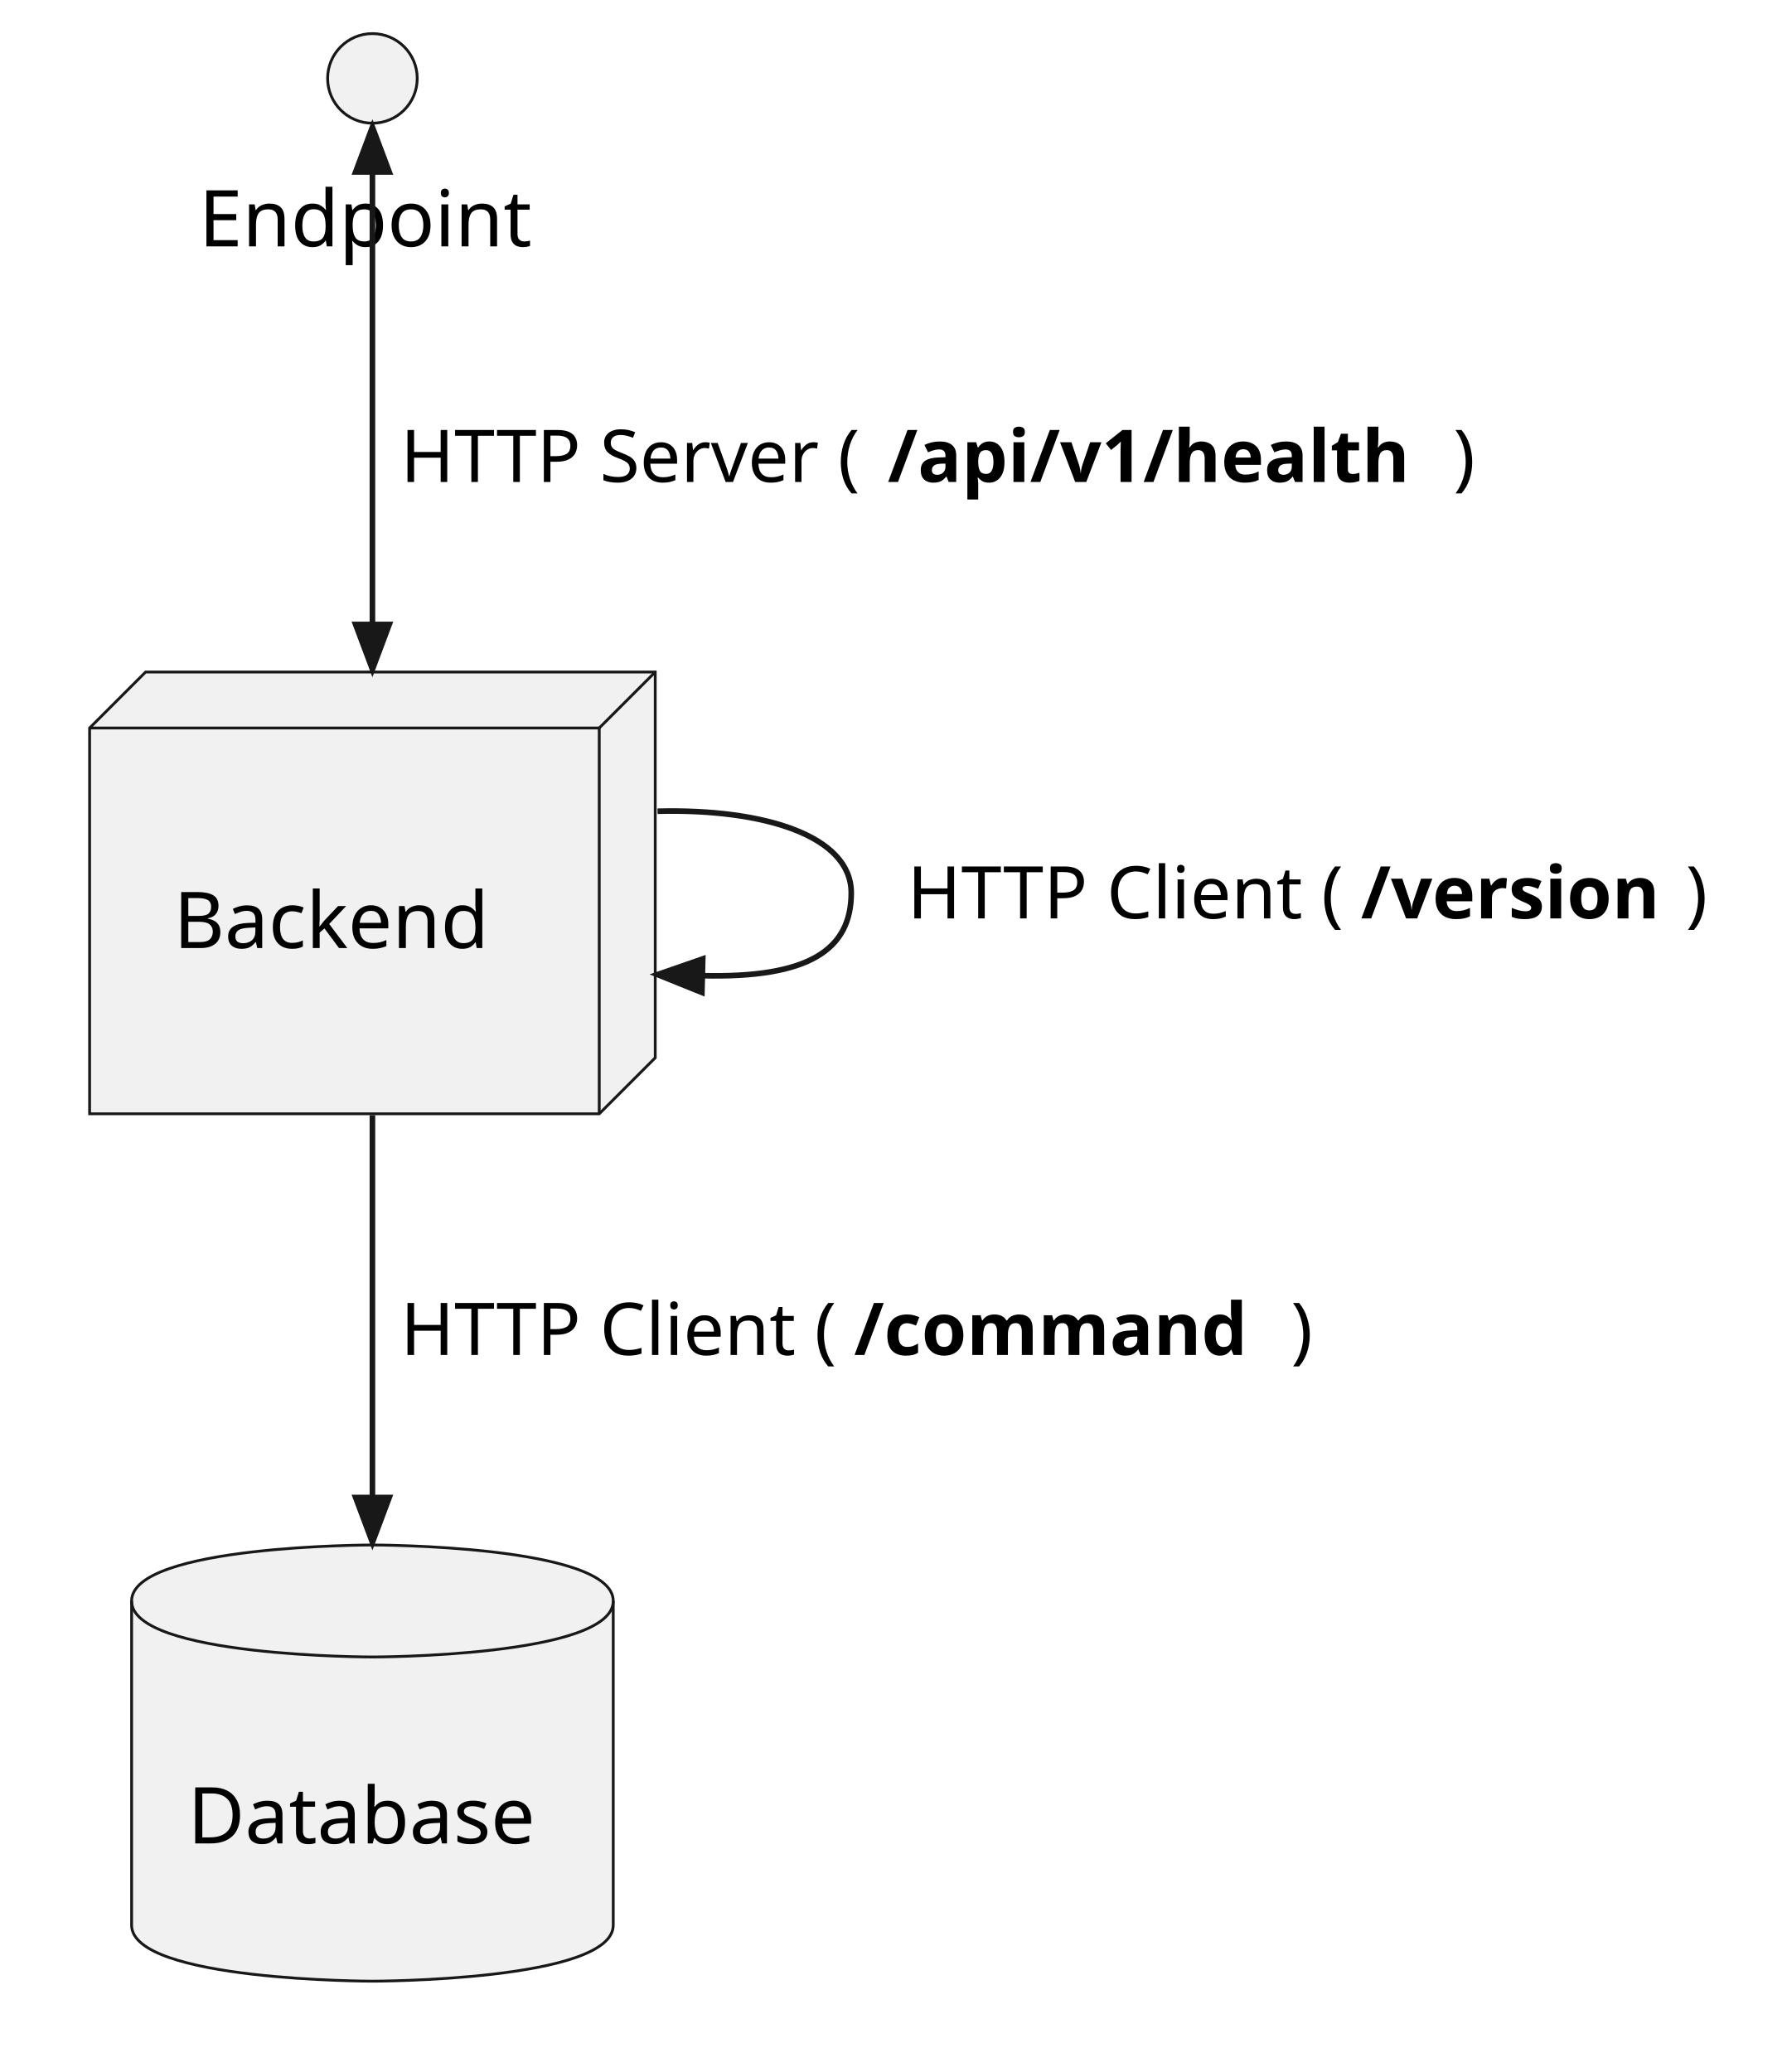
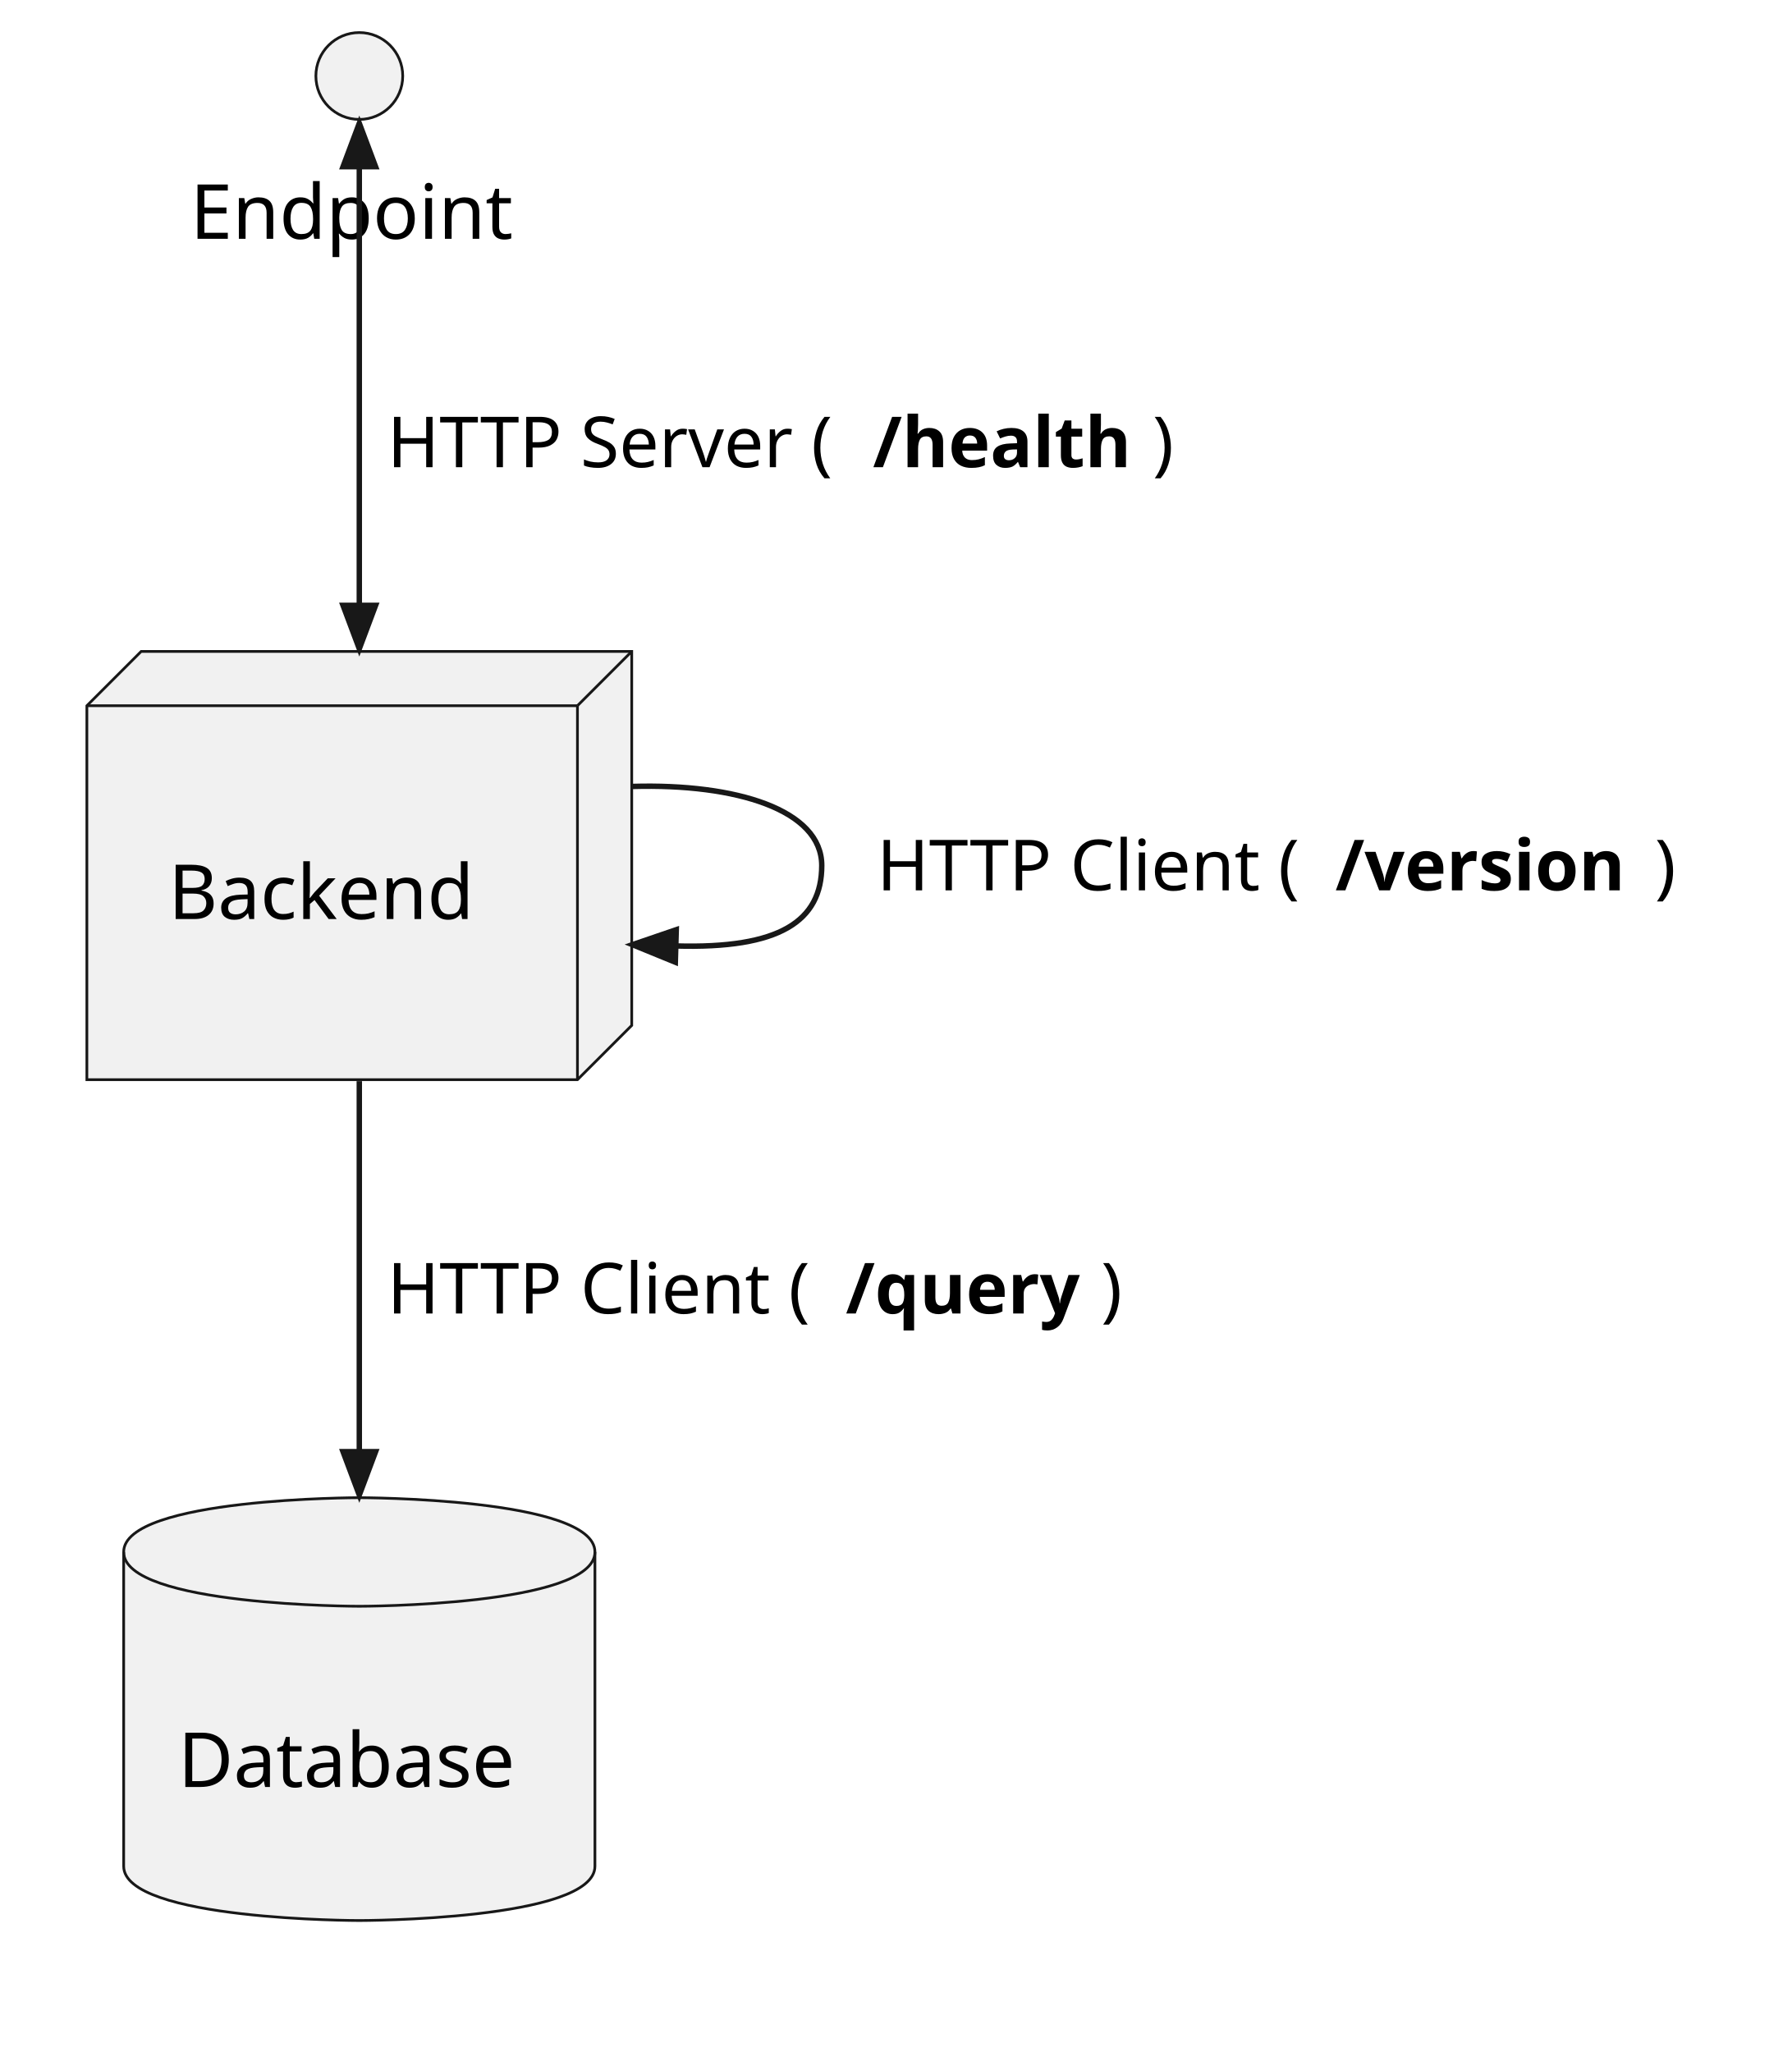
- <svg xmlns="http://www.w3.org/2000/svg" contentStyleType="text/css" height="370px" preserveAspectRatio="none" style="width:319px;height:370px;background:#FFFFFF;" version="1.1" viewBox="0 0 319 370" width="319px" zoomAndPan="magnify">
+ <svg xmlns="http://www.w3.org/2000/svg" contentStyleType="text/css" data-diagram-type="CLASS" height="378px" preserveAspectRatio="none" style="width:330px;height:378px;background:#FFFFFF;" version="1.1" viewBox="0 0 330 378" width="330px" zoomAndPan="magnify">
  <defs />
  <g>
-     <g id="elem_endpoint">
-       <ellipse cx="66.5" cy="14" fill="#F1F1F1" rx="8" ry="8" style="stroke:#181818;stroke-width:0.5;" />
-       <text fill="#000000" font-family="sans-serif" font-size="14" lengthAdjust="spacing" textLength="62" x="35.5" y="43.995">Endpoint</text>
+     <g class="entity" data-qualified-name="endpoint" data-source-line="1" id="ent0002">
+       <ellipse cx="66.18" cy="14" fill="#F1F1F1" rx="8" ry="8" style="stroke:#181818;stroke-width:0.5;" />
+       <text fill="#000000" font-family="sans-serif" font-size="14" lengthAdjust="spacing" textLength="62.31" x="35.025" y="43.995">Endpoint</text>
    </g>
-     <g id="elem_backend">
-       <polygon fill="#F1F1F1" points="16,130,26,120,117,120,117,188.891,107,198.891,16,198.891,16,130" style="stroke:#181818;stroke-width:0.5;" />
-       <line style="stroke:#181818;stroke-width:0.5;" x1="107" x2="117" y1="130" y2="120" />
-       <line style="stroke:#181818;stroke-width:0.5;" x1="16" x2="107" y1="130" y2="130" />
-       <line style="stroke:#181818;stroke-width:0.5;" x1="107" x2="107" y1="130" y2="198.891" />
-       <text fill="#000000" font-family="sans-serif" font-size="14" lengthAdjust="spacing" textLength="4" x="31" y="152.995"> </text>
-       <text fill="#000000" font-family="sans-serif" font-size="14" lengthAdjust="spacing" textLength="61" x="31" y="169.292">Backend</text>
-       <text fill="#000000" font-family="sans-serif" font-size="14" lengthAdjust="spacing" textLength="4" x="31" y="185.589"> </text>
+     <g class="entity" data-qualified-name="backend" data-source-line="5" id="ent0003">
+       <polygon fill="#F1F1F1" points="16,130,26,120,116.361,120,116.361,188.891,106.361,198.891,16,198.891,16,130" style="stroke:#181818;stroke-width:0.5;" />
+       <line style="stroke:#181818;stroke-width:0.5;" x1="106.361" x2="116.361" y1="130" y2="120" />
+       <line style="stroke:#181818;stroke-width:0.5;" x1="16" x2="106.361" y1="130" y2="130" />
+       <line style="stroke:#181818;stroke-width:0.5;" x1="106.361" x2="106.361" y1="130" y2="198.891" />
+       <text fill="#000000" font-family="sans-serif" font-size="14" lengthAdjust="spacing" textLength="4.45" x="31" y="152.995"> </text>
+       <text fill="#000000" font-family="sans-serif" font-size="14" lengthAdjust="spacing" textLength="60.361" x="31" y="169.292">Backend</text>
+       <text fill="#000000" font-family="sans-serif" font-size="14" lengthAdjust="spacing" textLength="4.45" x="31" y="185.589"> </text>
    </g>
-     <g id="elem_database">
-       <path d="M23.5,285.89 C23.5,275.89 66.5,275.89 66.5,275.89 C66.5,275.89 109.5,275.89 109.5,285.89 L109.5,343.781 C109.5,353.781 66.5,353.781 66.5,353.781 C66.5,353.781 23.5,353.781 23.5,343.781 L23.5,285.89 " fill="#F1F1F1" style="stroke:#181818;stroke-width:0.5;" />
-       <path d="M23.5,285.89 C23.5,295.89 66.5,295.89 66.5,295.89 C66.5,295.89 109.5,295.89 109.5,285.89 " fill="none" style="stroke:#181818;stroke-width:0.5;" />
-       <text fill="#000000" font-family="sans-serif" font-size="14" lengthAdjust="spacing" textLength="4" x="33.5" y="312.885"> </text>
-       <text fill="#000000" font-family="sans-serif" font-size="14" lengthAdjust="spacing" textLength="66" x="33.5" y="329.182">Database</text>
-       <text fill="#000000" font-family="sans-serif" font-size="14" lengthAdjust="spacing" textLength="4" x="33.5" y="345.479"> </text>
+     <g class="entity" data-qualified-name="database" data-source-line="11" id="ent0004">
+       <path d="M22.78,285.89 C22.78,275.89 66.18,275.89 66.18,275.89 C66.18,275.89 109.581,275.89 109.581,285.89 L109.581,343.781 C109.581,353.781 66.18,353.781 66.18,353.781 C66.18,353.781 22.78,353.781 22.78,343.781 L22.78,285.89" fill="#F1F1F1" style="stroke:#181818;stroke-width:0.5;" />
+       <path d="M22.78,285.89 C22.78,295.89 66.18,295.89 66.18,295.89 C66.18,295.89 109.581,295.89 109.581,285.89" fill="none" style="stroke:#181818;stroke-width:0.5;" />
+       <text fill="#000000" font-family="sans-serif" font-size="14" lengthAdjust="spacing" textLength="4.45" x="32.78" y="312.885"> </text>
+       <text fill="#000000" font-family="sans-serif" font-size="14" lengthAdjust="spacing" textLength="66.801" x="32.78" y="329.182">Database</text>
+       <text fill="#000000" font-family="sans-serif" font-size="14" lengthAdjust="spacing" textLength="4.45" x="32.78" y="345.479"> </text>
    </g>
-     <g id="link_endpoint_backend">
-       <path d="M66.5,30.71 C66.5,48.63 66.5,78.11 66.5,111.51 " fill="none" id="endpoint-backend" style="stroke:#181818;stroke-width:1.0;" />
-       <polygon fill="#181818" points="66.5,22.71,63.5,30.71,69.5,30.71,66.5,22.71" style="stroke:#181818;stroke-width:1.0;" />
-       <polygon fill="#181818" points="66.5,119.51,69.5,111.51,63.5,111.51,66.5,119.51" style="stroke:#181818;stroke-width:1.0;" />
-       <text fill="#000000" font-family="sans-serif" font-size="13" lengthAdjust="spacing" textLength="87" x="71.5" y="86.067">HTTP Server (</text>
-       <text fill="#000000" font-family="sans-serif" font-size="13" font-weight="bold" lengthAdjust="spacing" textLength="101" x="158.5" y="86.067">/api/v1/health</text>
-       <text fill="#000000" font-family="sans-serif" font-size="13" lengthAdjust="spacing" textLength="5" x="259.5" y="86.067">)</text>
+     <g class="link" data-entity-1="ent0002" data-entity-2="ent0003" data-link-type="dependency" data-source-line="17" id="lnk5">
+       <path codeLine="17" d="M66.18,30.71 C66.18,48.63 66.18,78.11 66.18,111.51" fill="none" id="endpoint-backend" style="stroke:#181818;stroke-width:1;" />
+       <polygon fill="#181818" points="66.18,22.71,63.18,30.71,69.18,30.71,66.18,22.71" style="stroke:#181818;stroke-width:1;" />
+       <polygon fill="#181818" points="66.18,119.51,69.18,111.51,63.18,111.51,66.18,119.51" style="stroke:#181818;stroke-width:1;" />
+       <text fill="#000000" font-family="sans-serif" font-size="13" lengthAdjust="spacing" textLength="89.464" x="71.312" y="86.067">HTTP Server (</text>
+       <text fill="#000000" font-family="sans-serif" font-size="13" font-weight="700" lengthAdjust="spacing" textLength="51.518" x="160.776" y="86.067">/health</text>
+       <text fill="#000000" font-family="sans-serif" font-size="13" lengthAdjust="spacing" textLength="5.072" x="212.294" y="86.067">)</text>
    </g>
-     <g id="link_backend_backend">
-       <path d="M117.41,144.86 C136.38,144.38 152,149.24 152,159.44 C152,169.64 144.377,174.698 125.407,174.228 " fill="none" id="backend-to-backend" style="stroke:#181818;stroke-width:1.0;" />
-       <polygon fill="#181818" points="117.41,174.03,125.333,177.227,125.482,171.229,117.41,174.03" style="stroke:#181818;stroke-width:1.0;" />
-       <text fill="#000000" font-family="sans-serif" font-size="13" lengthAdjust="spacing" textLength="81" x="162" y="164.007">HTTP Client (</text>
-       <text fill="#000000" font-family="sans-serif" font-size="13" font-weight="bold" lengthAdjust="spacing" textLength="58" x="243" y="164.007">/version</text>
-       <text fill="#000000" font-family="sans-serif" font-size="13" lengthAdjust="spacing" textLength="5" x="301" y="164.007">)</text>
+     <g class="link" data-entity-1="ent0003" data-entity-2="ent0003" data-link-type="dependency" data-source-line="18" id="lnk6">
+       <path codeLine="18" d="M116.48,144.87 C135.57,144.31 151.36,149.17 151.36,159.44 C151.36,169.72 143.567,174.815 124.477,174.255" fill="none" id="backend-to-backend" style="stroke:#181818;stroke-width:1;" />
+       <polygon fill="#181818" points="116.48,174.02,124.389,177.253,124.564,171.256,116.48,174.02" style="stroke:#181818;stroke-width:1;" />
+       <text fill="#000000" font-family="sans-serif" font-size="13" lengthAdjust="spacing" textLength="84.468" x="161.492" y="164.007">HTTP Client (</text>
+       <text fill="#000000" font-family="sans-serif" font-size="13" font-weight="700" lengthAdjust="spacing" textLength="58.83" x="245.961" y="164.007">/version</text>
+       <text fill="#000000" font-family="sans-serif" font-size="13" lengthAdjust="spacing" textLength="5.072" x="304.791" y="164.007">)</text>
    </g>
-     <g id="link_backend_database">
-       <path d="M66.5,199.15 C66.5,222.49 66.5,244.11 66.5,267.41 " fill="none" id="backend-to-database" style="stroke:#181818;stroke-width:1.0;" />
-       <polygon fill="#181818" points="66.5,275.41,69.5,267.41,63.5,267.41,66.5,275.41" style="stroke:#181818;stroke-width:1.0;" />
-       <text fill="#000000" font-family="sans-serif" font-size="13" lengthAdjust="spacing" textLength="81" x="71.5" y="241.957">HTTP Client (</text>
-       <text fill="#000000" font-family="sans-serif" font-size="13" font-weight="bold" lengthAdjust="spacing" textLength="78" x="152.5" y="241.957">/command</text>
-       <text fill="#000000" font-family="sans-serif" font-size="13" lengthAdjust="spacing" textLength="5" x="230.5" y="241.957">)</text>
+     <g class="link" data-entity-1="ent0003" data-entity-2="ent0004" data-link-type="dependency" data-source-line="19" id="lnk7">
+       <path codeLine="19" d="M66.18,199.15 C66.18,222.49 66.18,244.11 66.18,267.41" fill="none" id="backend-to-database" style="stroke:#181818;stroke-width:1;" />
+       <polygon fill="#181818" points="66.18,275.41,69.18,267.41,63.18,267.41,66.18,275.41" style="stroke:#181818;stroke-width:1;" />
+       <text fill="#000000" font-family="sans-serif" font-size="13" lengthAdjust="spacing" textLength="84.468" x="71.312" y="241.957">HTTP Client (</text>
+       <text fill="#000000" font-family="sans-serif" font-size="13" font-weight="700" lengthAdjust="spacing" textLength="47.011" x="155.781" y="241.957">/query</text>
+       <text fill="#000000" font-family="sans-serif" font-size="13" lengthAdjust="spacing" textLength="5.072" x="202.791" y="241.957">)</text>
    </g>
  </g>
</svg>
